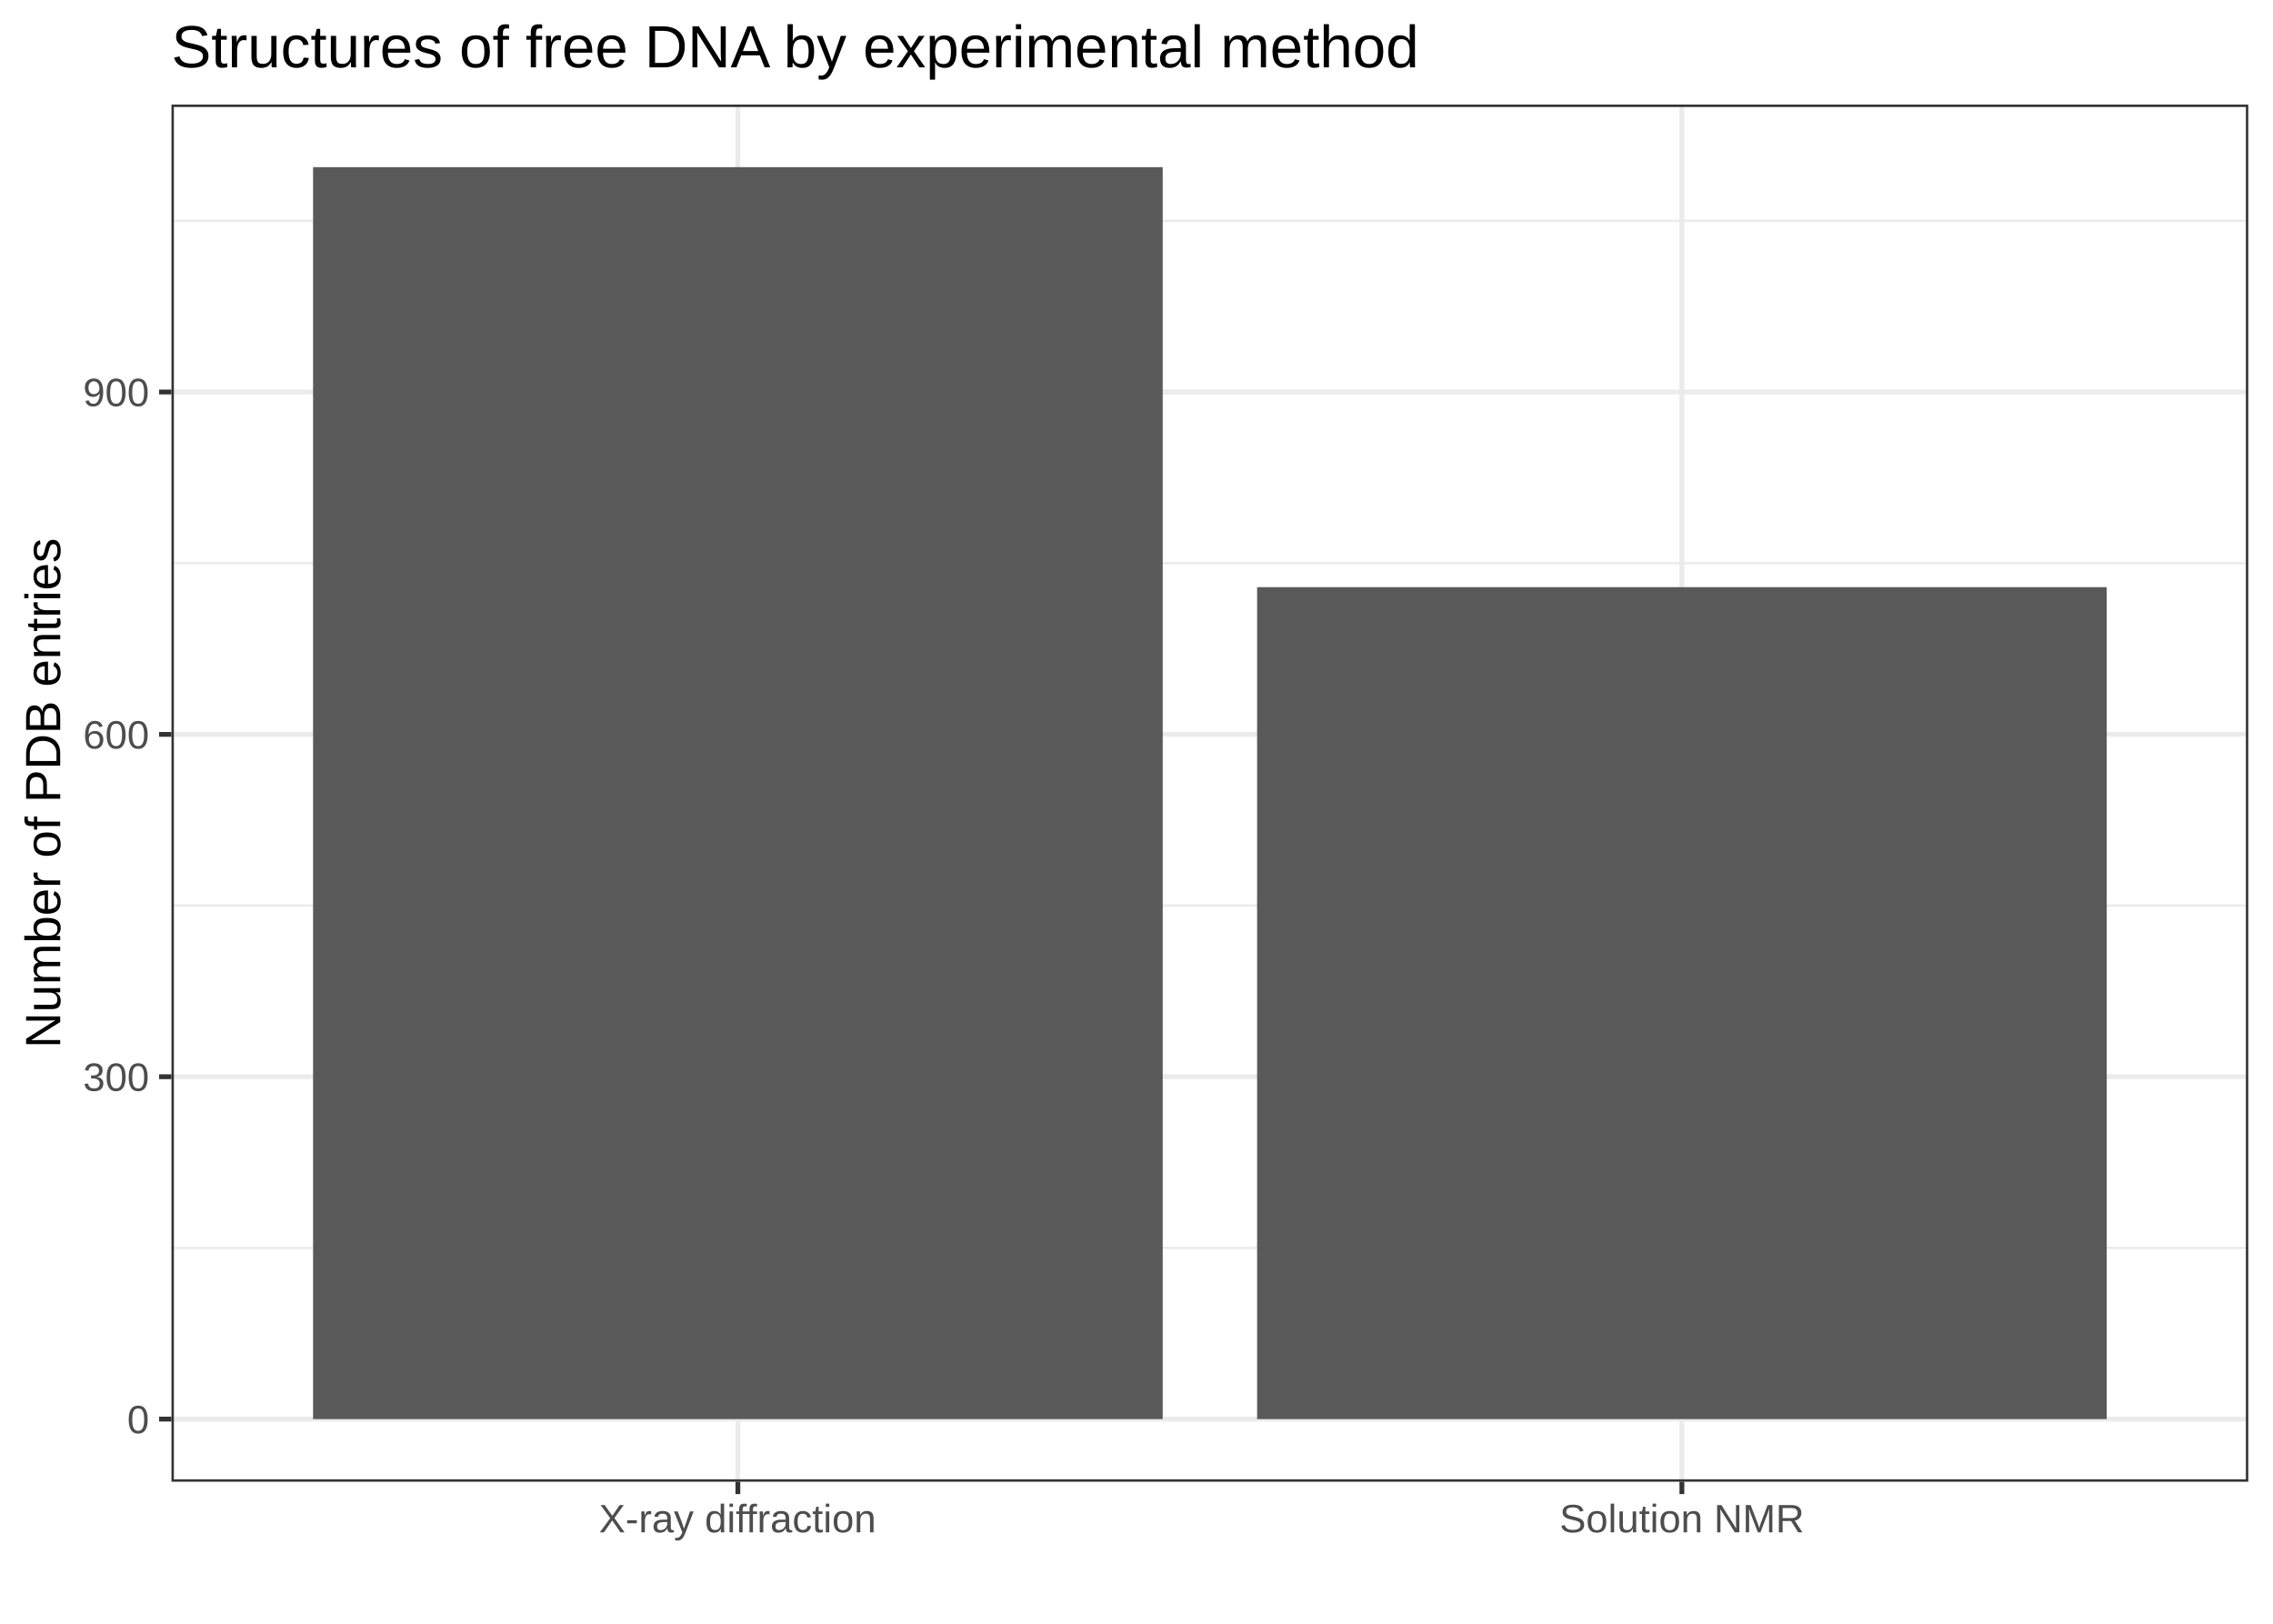
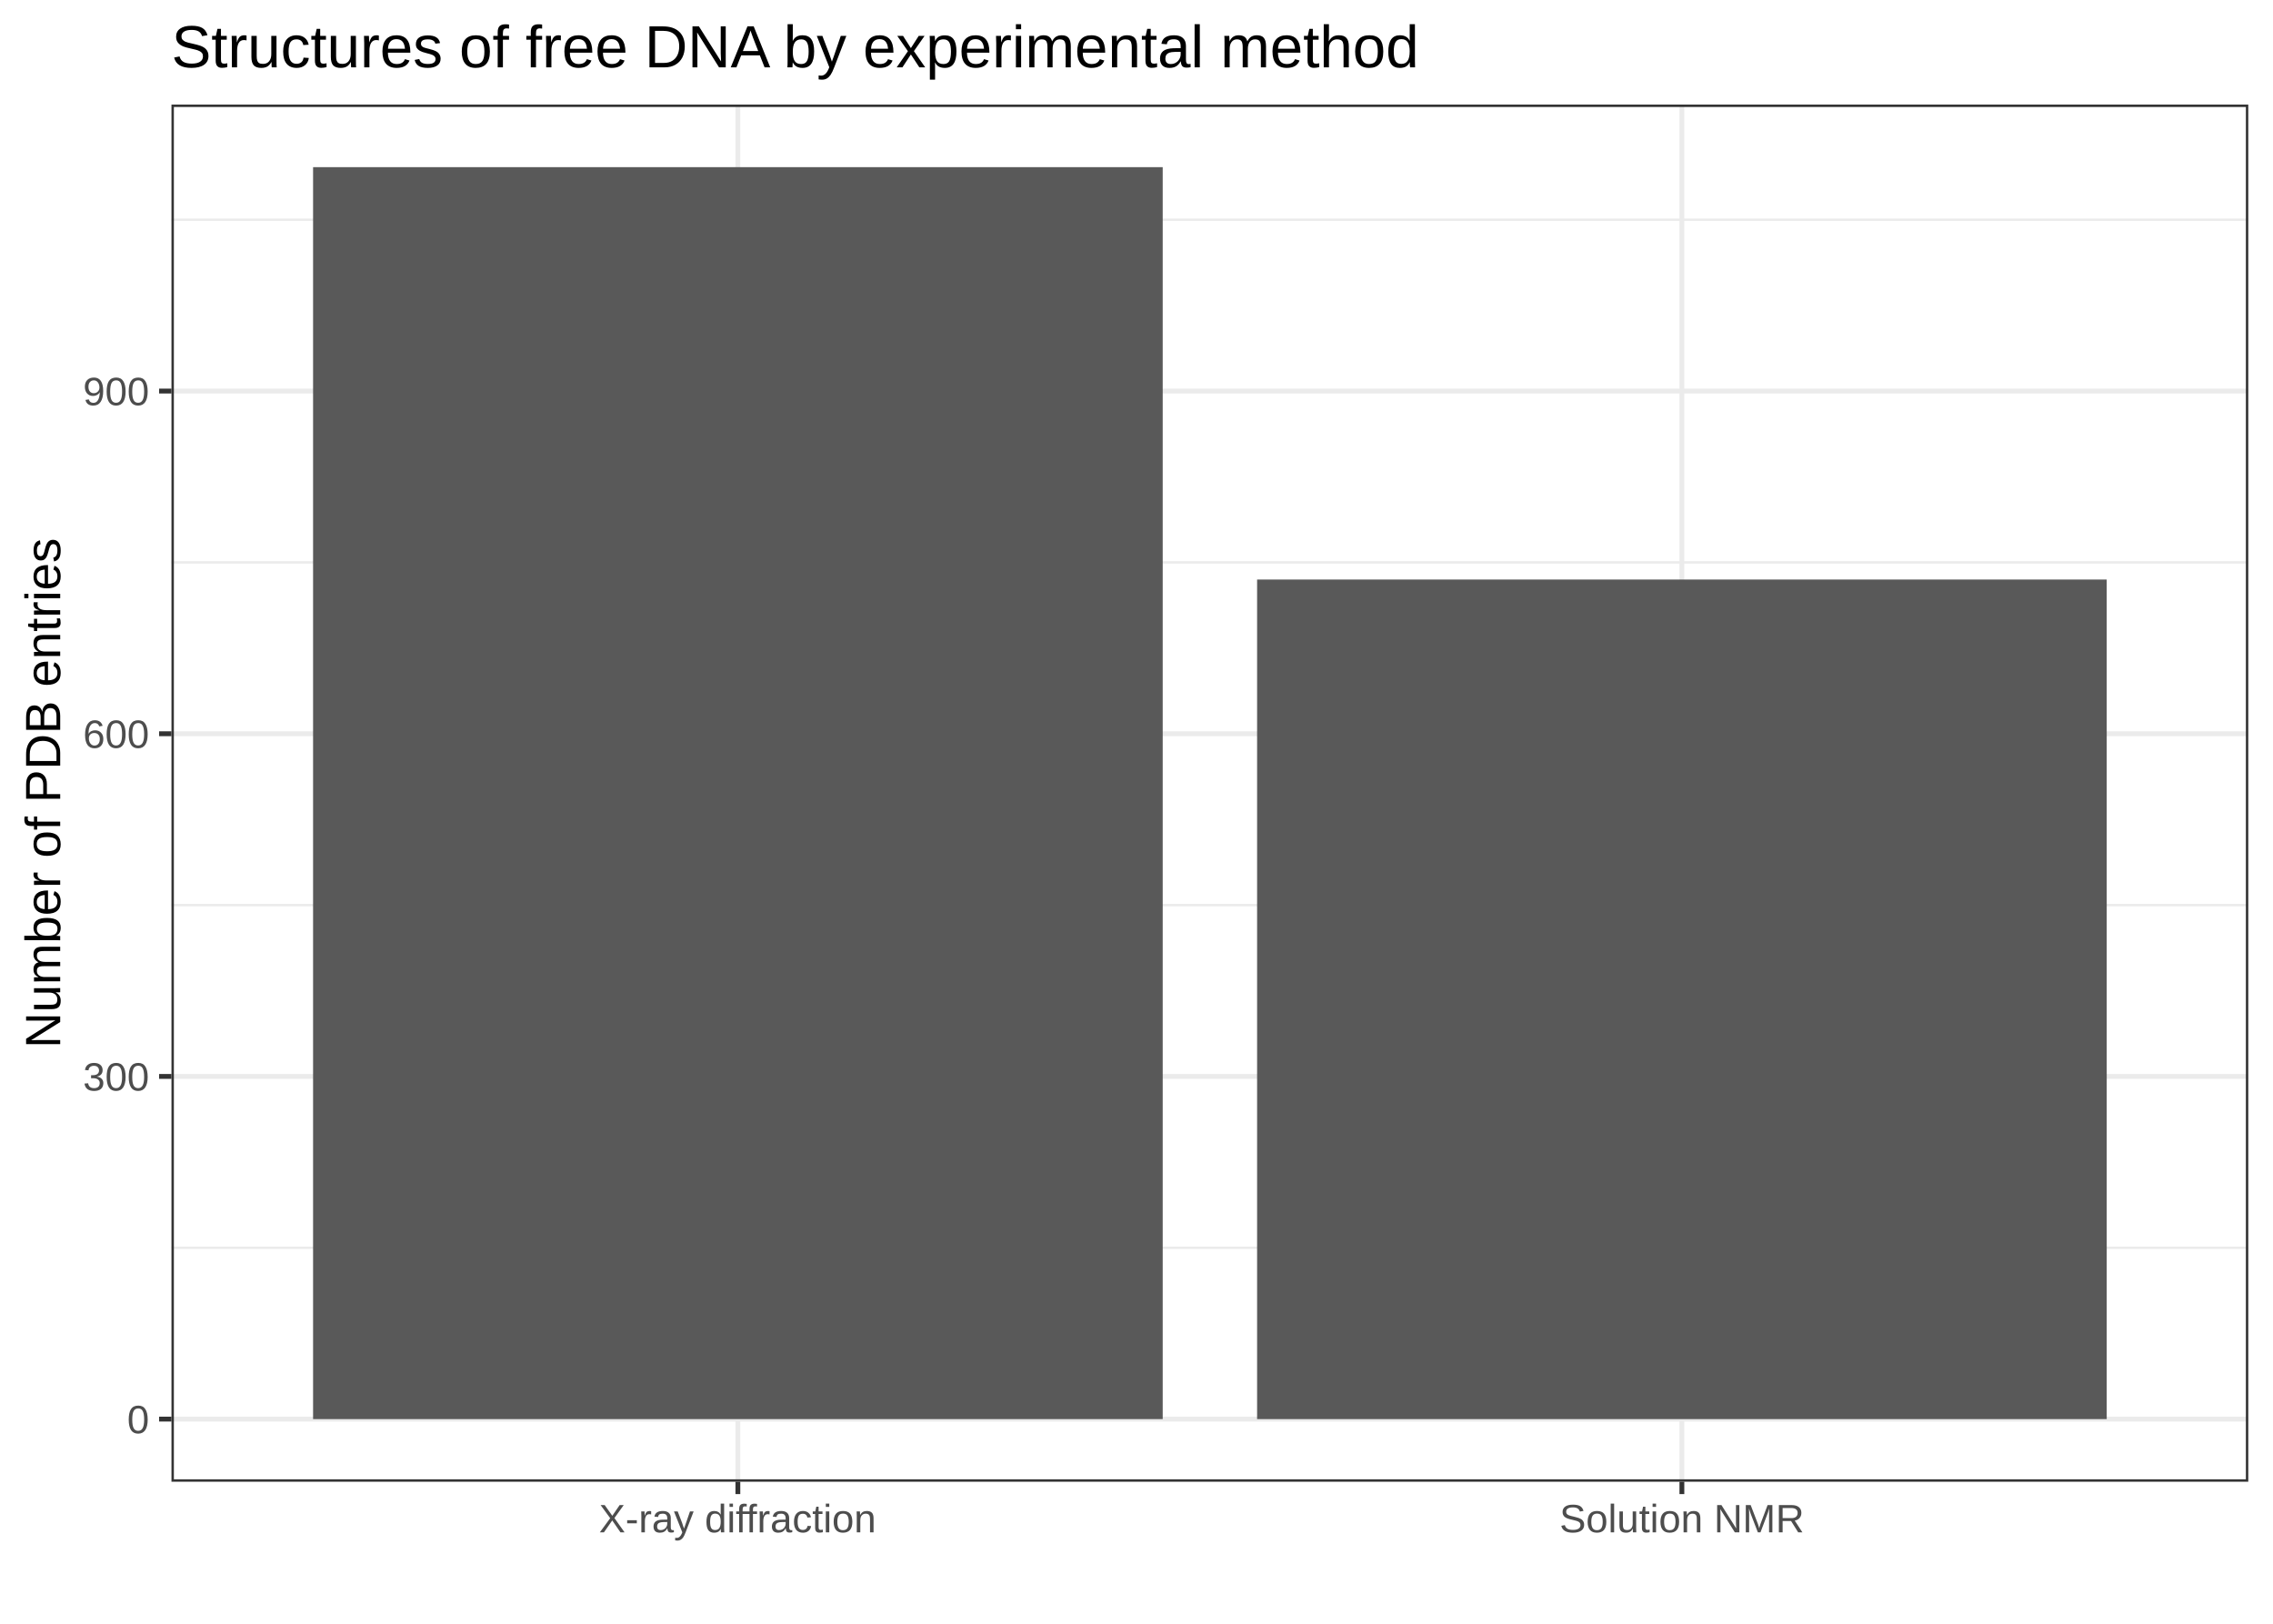
<svg xmlns="http://www.w3.org/2000/svg" viewBox="0 0 504.00 360.00">
  <defs>
    <style type="text/css">
    line, polyline, polygon, path, rect, circle {
      fill: none;
      stroke: #000000;
      stroke-linecap: round;
      stroke-linejoin: round;
      stroke-miterlimit: 10.00;
    }
  </style>
  </defs>
  <rect width="100%" height="100%" style="stroke: none; fill: #FFFFFF;" />
  <rect x="0.00" y="0" width="504.00" height="360.00" style="stroke-width: 1.07; stroke: #FFFFFF; fill: #FFFFFF;" />
  <defs>
    <clipPath id="cpMzguMDJ8NDk4LjUyfDMyOC41MXwyMy4xOQ==">
      <rect x="38.02" y="23.19" width="460.50" height="305.32" />
    </clipPath>
  </defs>
  <rect x="38.02" y="23.19" width="460.50" height="305.32" style="stroke-width: 1.07; stroke: none; fill: #FFFFFF;" clip-path="url(#cpMzguMDJ8NDk4LjUyfDMyOC41MXwyMy4xOQ==)" />
-   <polyline points="38.02,276.68 498.52,276.68 " style="stroke-width: 0.53; stroke: #EBEBEB; stroke-linecap: butt;" clip-path="url(#cpMzguMDJ8NDk4LjUyfDMyOC41MXwyMy4xOQ==)" />
-   <polyline points="38.02,200.77 498.52,200.77 " style="stroke-width: 0.53; stroke: #EBEBEB; stroke-linecap: butt;" clip-path="url(#cpMzguMDJ8NDk4LjUyfDMyOC41MXwyMy4xOQ==)" />
-   <polyline points="38.02,124.86 498.52,124.86 " style="stroke-width: 0.53; stroke: #EBEBEB; stroke-linecap: butt;" clip-path="url(#cpMzguMDJ8NDk4LjUyfDMyOC41MXwyMy4xOQ==)" />
-   <polyline points="38.02,48.96 498.52,48.96 " style="stroke-width: 0.53; stroke: #EBEBEB; stroke-linecap: butt;" clip-path="url(#cpMzguMDJ8NDk4LjUyfDMyOC41MXwyMy4xOQ==)" />
+   <polyline points="38.02,276.64 498.52,276.64 " style="stroke-width: 0.53; stroke: #EBEBEB; stroke-linecap: butt;" clip-path="url(#cpMzguMDJ8NDk4LjUyfDMyOC41MXwyMy4xOQ==)" />
+   <polyline points="38.02,200.67 498.52,200.67 " style="stroke-width: 0.53; stroke: #EBEBEB; stroke-linecap: butt;" clip-path="url(#cpMzguMDJ8NDk4LjUyfDMyOC41MXwyMy4xOQ==)" />
+   <polyline points="38.02,124.69 498.52,124.69 " style="stroke-width: 0.53; stroke: #EBEBEB; stroke-linecap: butt;" clip-path="url(#cpMzguMDJ8NDk4LjUyfDMyOC41MXwyMy4xOQ==)" />
+   <polyline points="38.02,48.71 498.52,48.71 " style="stroke-width: 0.53; stroke: #EBEBEB; stroke-linecap: butt;" clip-path="url(#cpMzguMDJ8NDk4LjUyfDMyOC41MXwyMy4xOQ==)" />
  <polyline points="38.02,314.63 498.52,314.63 " style="stroke-width: 1.07; stroke: #EBEBEB; stroke-linecap: butt;" clip-path="url(#cpMzguMDJ8NDk4LjUyfDMyOC41MXwyMy4xOQ==)" />
-   <polyline points="38.02,238.72 498.52,238.72 " style="stroke-width: 1.07; stroke: #EBEBEB; stroke-linecap: butt;" clip-path="url(#cpMzguMDJ8NDk4LjUyfDMyOC41MXwyMy4xOQ==)" />
-   <polyline points="38.02,162.82 498.52,162.82 " style="stroke-width: 1.07; stroke: #EBEBEB; stroke-linecap: butt;" clip-path="url(#cpMzguMDJ8NDk4LjUyfDMyOC41MXwyMy4xOQ==)" />
-   <polyline points="38.02,86.91 498.52,86.91 " style="stroke-width: 1.07; stroke: #EBEBEB; stroke-linecap: butt;" clip-path="url(#cpMzguMDJ8NDk4LjUyfDMyOC41MXwyMy4xOQ==)" />
+   <polyline points="38.02,238.65 498.52,238.65 " style="stroke-width: 1.07; stroke: #EBEBEB; stroke-linecap: butt;" clip-path="url(#cpMzguMDJ8NDk4LjUyfDMyOC41MXwyMy4xOQ==)" />
+   <polyline points="38.02,162.68 498.52,162.68 " style="stroke-width: 1.07; stroke: #EBEBEB; stroke-linecap: butt;" clip-path="url(#cpMzguMDJ8NDk4LjUyfDMyOC41MXwyMy4xOQ==)" />
+   <polyline points="38.02,86.70 498.52,86.70 " style="stroke-width: 1.07; stroke: #EBEBEB; stroke-linecap: butt;" clip-path="url(#cpMzguMDJ8NDk4LjUyfDMyOC41MXwyMy4xOQ==)" />
  <polyline points="163.61,328.51 163.61,23.19 " style="stroke-width: 1.07; stroke: #EBEBEB; stroke-linecap: butt;" clip-path="url(#cpMzguMDJ8NDk4LjUyfDMyOC41MXwyMy4xOQ==)" />
  <polyline points="372.93,328.51 372.93,23.19 " style="stroke-width: 1.07; stroke: #EBEBEB; stroke-linecap: butt;" clip-path="url(#cpMzguMDJ8NDk4LjUyfDMyOC41MXwyMy4xOQ==)" />
  <rect x="69.42" y="37.06" width="188.39" height="277.57" style="stroke-width: 1.07; stroke: none; stroke-linecap: square; stroke-linejoin: miter; fill: #595959;" clip-path="url(#cpMzguMDJ8NDk4LjUyfDMyOC41MXwyMy4xOQ==)" />
-   <rect x="278.74" y="130.18" width="188.39" height="184.45" style="stroke-width: 1.07; stroke: none; stroke-linecap: square; stroke-linejoin: miter; fill: #595959;" clip-path="url(#cpMzguMDJ8NDk4LjUyfDMyOC41MXwyMy4xOQ==)" />
+   <rect x="278.74" y="128.49" width="188.39" height="186.14" style="stroke-width: 1.07; stroke: none; stroke-linecap: square; stroke-linejoin: miter; fill: #595959;" clip-path="url(#cpMzguMDJ8NDk4LjUyfDMyOC41MXwyMy4xOQ==)" />
  <rect x="38.02" y="23.19" width="460.50" height="305.32" style="stroke-width: 1.07; stroke: #333333;" clip-path="url(#cpMzguMDJ8NDk4LjUyfDMyOC41MXwyMy4xOQ==)" />
  <defs>
    <clipPath id="cpMC4wMHw1MDQuMDB8MzYwLjAwfDAuMDA=">
      <rect x="0.00" y="0.00" width="504.00" height="360.00" />
    </clipPath>
  </defs>
  <g clip-path="url(#cpMC4wMHw1MDQuMDB8MzYwLjAwfDAuMDA=)">
    <text x="28.20" y="317.78" style="font-size: 8.80px; fill: #4D4D4D; font-family: Arial;" textLength="4.89px" lengthAdjust="spacingAndGlyphs">0</text>
  </g>
  <g clip-path="url(#cpMC4wMHw1MDQuMDB8MzYwLjAwfDAuMDA=)">
-     <text x="18.41" y="241.87" style="font-size: 8.80px; fill: #4D4D4D; font-family: Arial;" textLength="14.68px" lengthAdjust="spacingAndGlyphs">300</text>
+     <text x="18.41" y="241.80" style="font-size: 8.80px; fill: #4D4D4D; font-family: Arial;" textLength="14.68px" lengthAdjust="spacingAndGlyphs">300</text>
  </g>
  <g clip-path="url(#cpMC4wMHw1MDQuMDB8MzYwLjAwfDAuMDA=)">
-     <text x="18.41" y="165.97" style="font-size: 8.80px; fill: #4D4D4D; font-family: Arial;" textLength="14.68px" lengthAdjust="spacingAndGlyphs">600</text>
+     <text x="18.41" y="165.83" style="font-size: 8.80px; fill: #4D4D4D; font-family: Arial;" textLength="14.68px" lengthAdjust="spacingAndGlyphs">600</text>
  </g>
  <g clip-path="url(#cpMC4wMHw1MDQuMDB8MzYwLjAwfDAuMDA=)">
-     <text x="18.41" y="90.06" style="font-size: 8.80px; fill: #4D4D4D; font-family: Arial;" textLength="14.68px" lengthAdjust="spacingAndGlyphs">900</text>
+     <text x="18.41" y="89.85" style="font-size: 8.80px; fill: #4D4D4D; font-family: Arial;" textLength="14.68px" lengthAdjust="spacingAndGlyphs">900</text>
  </g>
  <polyline points="35.28,314.63 38.02,314.63 " style="stroke-width: 1.07; stroke: #333333; stroke-linecap: butt;" clip-path="url(#cpMC4wMHw1MDQuMDB8MzYwLjAwfDAuMDA=)" />
-   <polyline points="35.28,238.72 38.02,238.72 " style="stroke-width: 1.07; stroke: #333333; stroke-linecap: butt;" clip-path="url(#cpMC4wMHw1MDQuMDB8MzYwLjAwfDAuMDA=)" />
-   <polyline points="35.28,162.82 38.02,162.82 " style="stroke-width: 1.07; stroke: #333333; stroke-linecap: butt;" clip-path="url(#cpMC4wMHw1MDQuMDB8MzYwLjAwfDAuMDA=)" />
-   <polyline points="35.28,86.91 38.02,86.91 " style="stroke-width: 1.07; stroke: #333333; stroke-linecap: butt;" clip-path="url(#cpMC4wMHw1MDQuMDB8MzYwLjAwfDAuMDA=)" />
+   <polyline points="35.28,238.65 38.02,238.65 " style="stroke-width: 1.07; stroke: #333333; stroke-linecap: butt;" clip-path="url(#cpMC4wMHw1MDQuMDB8MzYwLjAwfDAuMDA=)" />
+   <polyline points="35.28,162.68 38.02,162.68 " style="stroke-width: 1.07; stroke: #333333; stroke-linecap: butt;" clip-path="url(#cpMC4wMHw1MDQuMDB8MzYwLjAwfDAuMDA=)" />
+   <polyline points="35.28,86.70 38.02,86.70 " style="stroke-width: 1.07; stroke: #333333; stroke-linecap: butt;" clip-path="url(#cpMC4wMHw1MDQuMDB8MzYwLjAwfDAuMDA=)" />
  <polyline points="163.61,331.25 163.61,328.51 " style="stroke-width: 1.07; stroke: #333333; stroke-linecap: butt;" clip-path="url(#cpMC4wMHw1MDQuMDB8MzYwLjAwfDAuMDA=)" />
  <polyline points="372.93,331.25 372.93,328.51 " style="stroke-width: 1.07; stroke: #333333; stroke-linecap: butt;" clip-path="url(#cpMC4wMHw1MDQuMDB8MzYwLjAwfDAuMDA=)" />
  <g clip-path="url(#cpMC4wMHw1MDQuMDB8MzYwLjAwfDAuMDA=)">
    <text x="132.80" y="339.74" style="font-size: 8.80px; fill: #4D4D4D; font-family: Arial;" textLength="61.62px" lengthAdjust="spacingAndGlyphs">X-ray diffraction</text>
  </g>
  <g clip-path="url(#cpMC4wMHw1MDQuMDB8MzYwLjAwfDAuMDA=)">
    <text x="345.79" y="339.74" style="font-size: 8.80px; fill: #4D4D4D; font-family: Arial;" textLength="54.29px" lengthAdjust="spacingAndGlyphs">Solution NMR</text>
  </g>
  <g clip-path="url(#cpMC4wMHw1MDQuMDB8MzYwLjAwfDAuMDA=)">
    <text transform="translate(13.35,232.40) rotate(-90)" style="font-size: 11.00px; font-family: Arial;" textLength="113.10px" lengthAdjust="spacingAndGlyphs">Number of PDB entries</text>
  </g>
  <g clip-path="url(#cpMC4wMHw1MDQuMDB8MzYwLjAwfDAuMDA=)">
    <text x="38.02" y="14.93" style="font-size: 13.20px; font-family: Arial;" textLength="277.32px" lengthAdjust="spacingAndGlyphs">Structures of free DNA by experimental method</text>
  </g>
</svg>
